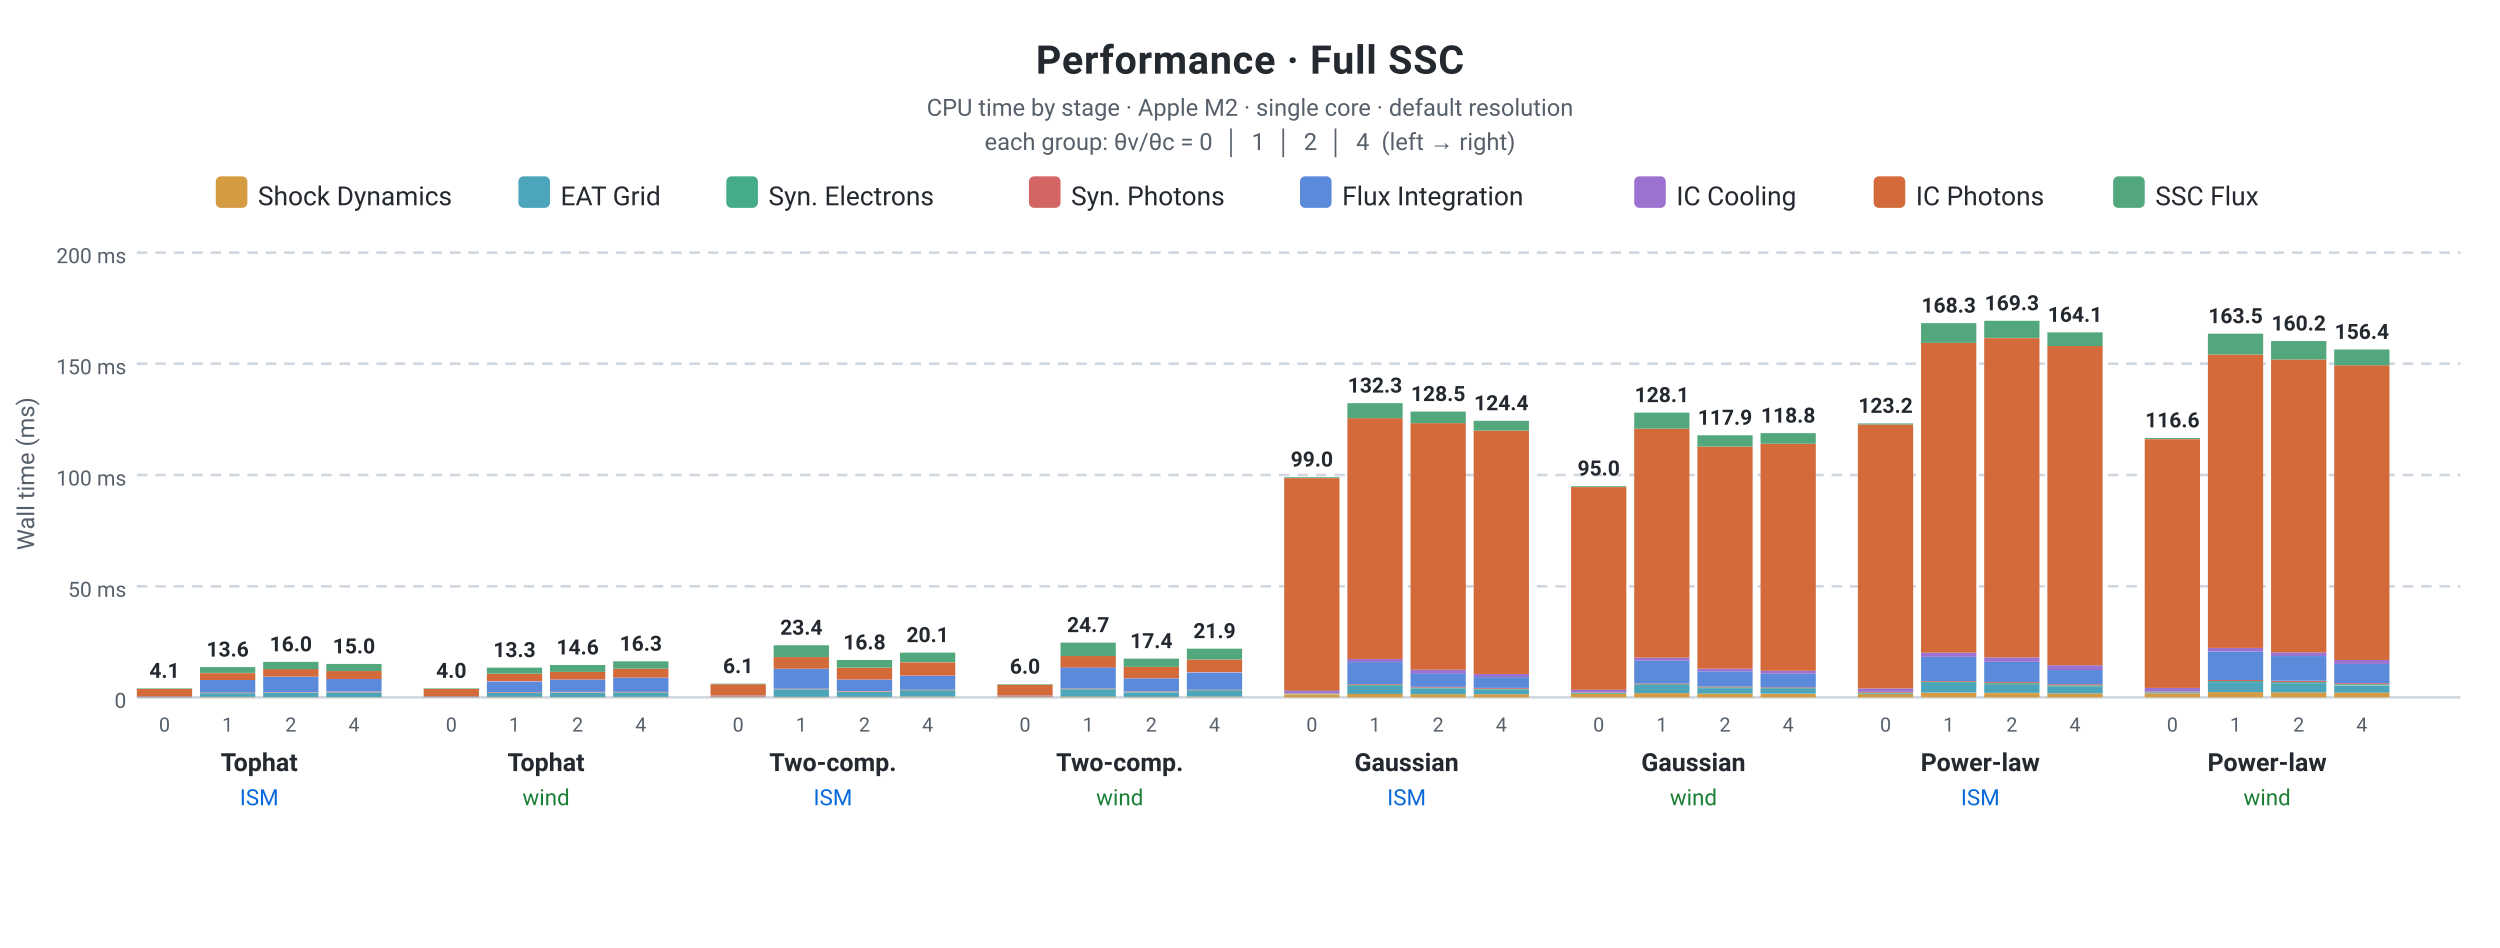
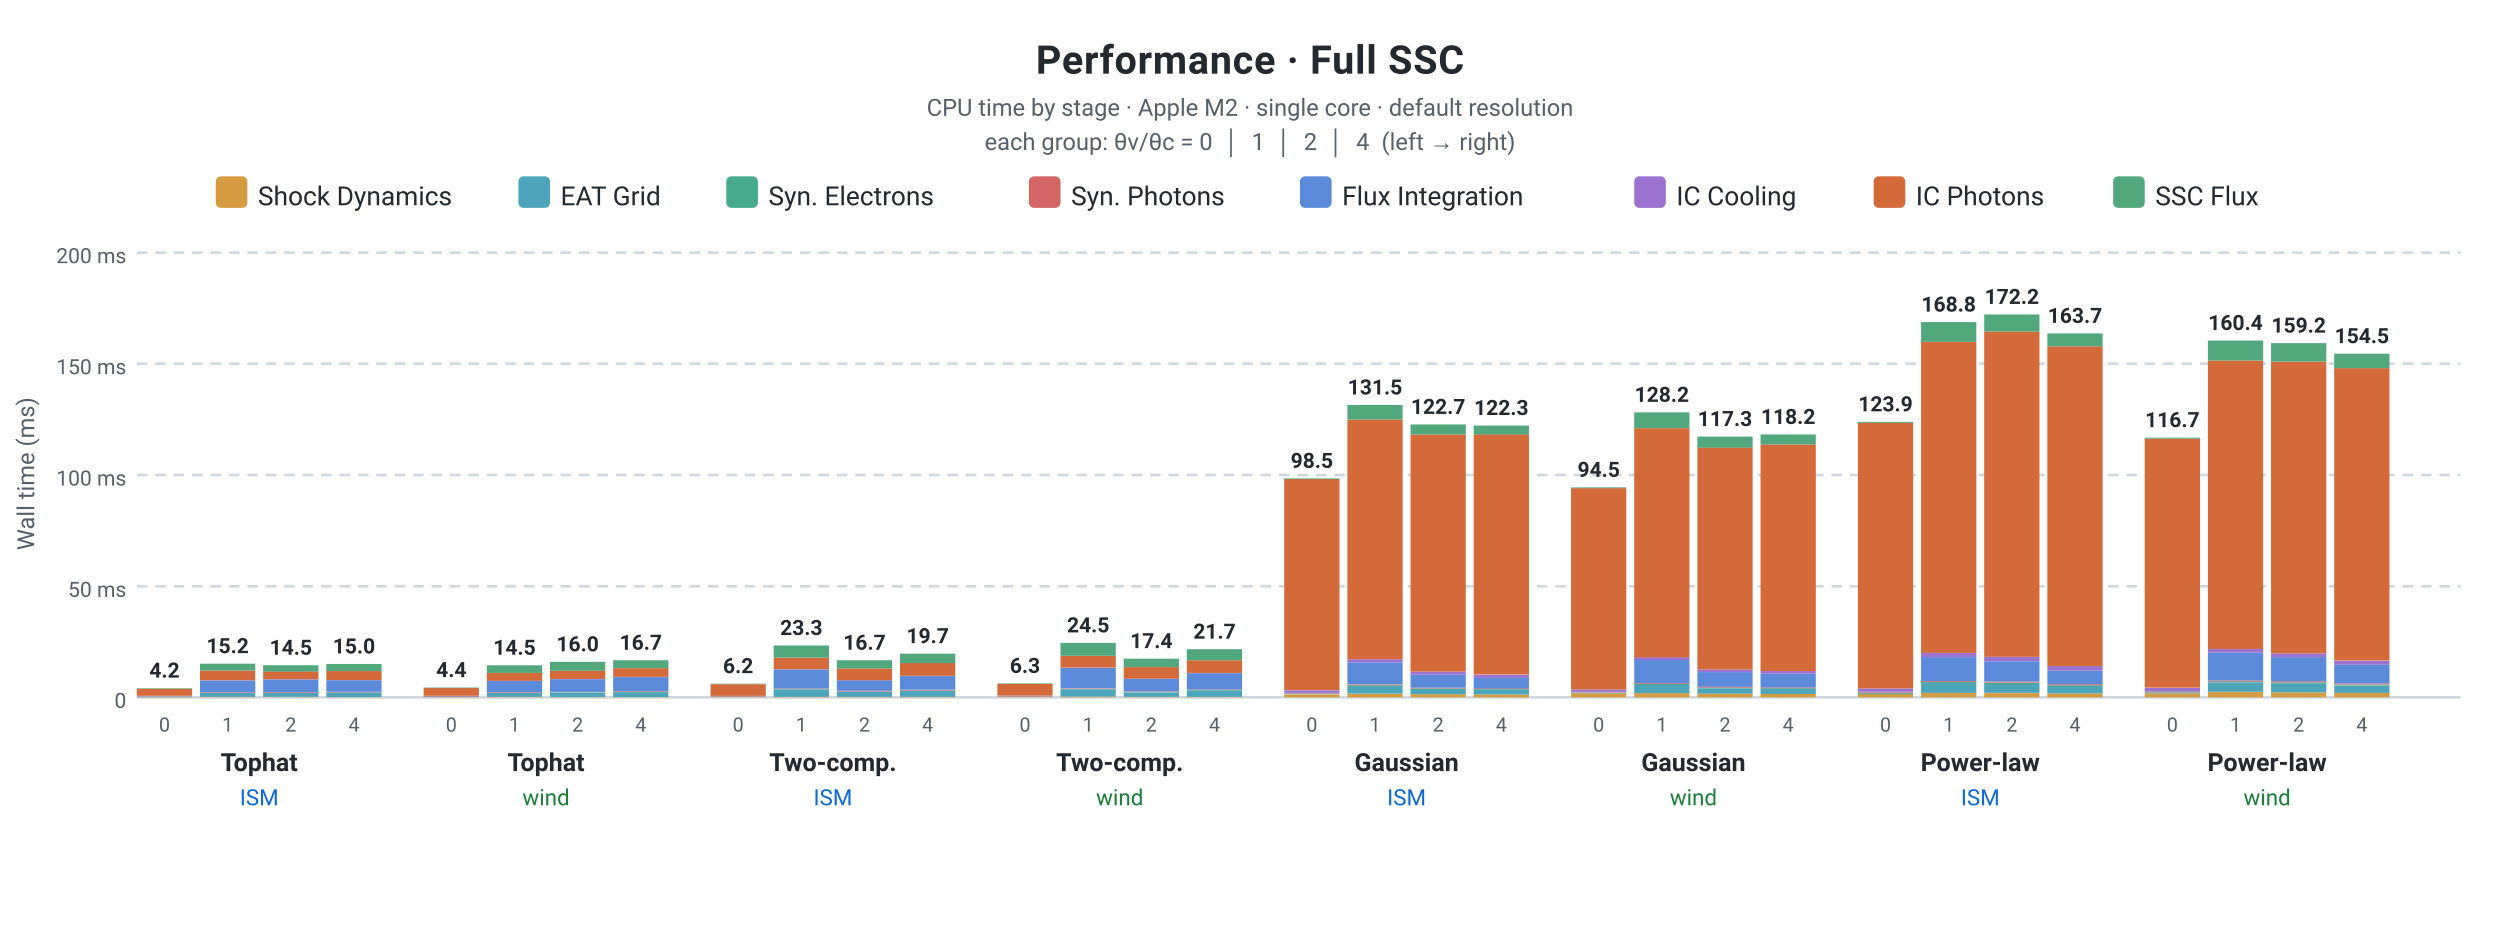
<svg xmlns="http://www.w3.org/2000/svg" viewBox="0 0 950 360" font-family="-apple-system, 'Segoe UI', Roboto, 'Helvetica Neue', Arial, sans-serif">
  <style>
    .cp { fill: #24292F; }
    .cs { fill: #57606A; }
    .cb { fill: #24292F; }
    .mi { fill: #0969DA; }
    .mw { fill: #1A7F37; }
    .gl { stroke: #D0D7DE; fill: none; }
  </style>
  <rect width="950" height="360" fill="transparent" rx="12" />
  <text x="475" y="28" text-anchor="middle" font-size="15" font-weight="700" class="cp" letter-spacing="0.3">Performance · Full SSC</text>
  <text x="475" y="44" text-anchor="middle" font-size="9" class="cs">CPU time by stage · Apple M2 · single core · default resolution</text>
  <text x="475" y="57" text-anchor="middle" font-size="9" class="cs">each group: θv/θc = 0 │ 1 │ 2 │ 4 (left → right)</text>
  <rect x="82" y="67" width="12" height="12" rx="2" fill="#D49B40" />
  <text x="98" y="78" font-size="10" class="cb">Shock Dynamics</text>
  <rect x="197" y="67" width="12" height="12" rx="2" fill="#4DA5BB" />
  <text x="213" y="78" font-size="10" class="cb">EAT Grid</text>
  <rect x="276" y="67" width="12" height="12" rx="2" fill="#45AB8A" />
  <text x="292" y="78" font-size="10" class="cb">Syn. Electrons</text>
  <rect x="391" y="67" width="12" height="12" rx="2" fill="#D46565" />
  <text x="407" y="78" font-size="10" class="cb">Syn. Photons</text>
  <rect x="494" y="67" width="12" height="12" rx="2" fill="#5B8ADB" />
  <text x="510" y="78" font-size="10" class="cb">Flux Integration</text>
  <rect x="621" y="67" width="12" height="12" rx="2" fill="#9B72CF" />
  <text x="637" y="78" font-size="10" class="cb">IC Cooling</text>
  <rect x="712" y="67" width="12" height="12" rx="2" fill="#D4693A" />
  <text x="728" y="78" font-size="10" class="cb">IC Photons</text>
  <rect x="803" y="67" width="12" height="12" rx="2" fill="#52A87C" />
  <text x="819" y="78" font-size="10" class="cb">SSC Flux</text>
  <line x1="52" y1="265" x2="935" y2="265" class="gl" stroke-width="1" />
  <line x1="52" y1="222.8" x2="935" y2="222.8" class="gl" stroke-width="1" stroke-dasharray="4,3" />
  <text x="48" y="226.8" text-anchor="end" font-size="8" class="cs">50 ms</text>
  <line x1="52" y1="180.5" x2="935" y2="180.5" class="gl" stroke-width="1" stroke-dasharray="4,3" />
  <text x="48" y="184.5" text-anchor="end" font-size="8" class="cs">100 ms</text>
  <line x1="52" y1="138.2" x2="935" y2="138.2" class="gl" stroke-width="1" stroke-dasharray="4,3" />
  <text x="48" y="142.2" text-anchor="end" font-size="8" class="cs">150 ms</text>
  <line x1="52" y1="96.0" x2="935" y2="96.0" class="gl" stroke-width="1" stroke-dasharray="4,3" />
  <text x="48" y="100.0" text-anchor="end" font-size="8" class="cs">200 ms</text>
  <text x="48" y="269" text-anchor="end" font-size="8" class="cs">0</text>
  <rect x="52.0" y="264.9" width="21" height="0.1" fill="#D49B40" />
  <rect x="52.0" y="264.9" width="21" height="0.0" fill="#4DA5BB" />
-   <rect x="52.0" y="264.9" width="21" height="0.1" fill="#45AB8A" />
-   <rect x="52.0" y="264.7" width="21" height="0.1" fill="#D46565" />
-   <rect x="52.0" y="264.6" width="21" height="0.1" fill="#5B8ADB" />
-   <rect x="52.0" y="264.5" width="21" height="0.1" fill="#9B72CF" />
-   <rect x="52.0" y="261.8" width="21" height="2.8" fill="#D4693A" />
-   <rect x="52.0" y="261.6" width="21" height="0.2" fill="#52A87C" />
-   <text x="62.5" y="257.6" text-anchor="middle" font-size="8" font-weight="600" class="cb">4.1</text>
+   <rect x="52.0" y="264.8" width="21" height="0.1" fill="#45AB8A" />
+   <rect x="52.0" y="264.6" width="21" height="0.1" fill="#D46565" />
+   <rect x="52.0" y="264.5" width="21" height="0.1" fill="#5B8ADB" />
+   <rect x="52.0" y="264.4" width="21" height="0.1" fill="#9B72CF" />
+   <rect x="52.0" y="261.7" width="21" height="2.7" fill="#D4693A" />
+   <rect x="52.0" y="261.5" width="21" height="0.2" fill="#52A87C" />
+   <text x="62.5" y="257.5" text-anchor="middle" font-size="8" font-weight="600" class="cb">4.2</text>
  <rect x="76.0" y="264.8" width="21" height="0.2" fill="#D49B40" />
-   <rect x="76.0" y="263.4" width="21" height="1.4" fill="#4DA5BB" />
+   <rect x="76.0" y="263.3" width="21" height="1.5" fill="#4DA5BB" />
  <rect x="76.0" y="263.2" width="21" height="0.1" fill="#45AB8A" />
-   <rect x="76.0" y="263.1" width="21" height="0.2" fill="#D46565" />
-   <rect x="76.0" y="258.4" width="21" height="4.7" fill="#5B8ADB" />
-   <rect x="76.0" y="258.3" width="21" height="0.1" fill="#9B72CF" />
-   <rect x="76.0" y="255.8" width="21" height="2.6" fill="#D4693A" />
-   <rect x="76.0" y="253.5" width="21" height="2.2" fill="#52A87C" />
-   <text x="86.5" y="249.5" text-anchor="middle" font-size="8" font-weight="600" class="cb">13.6</text>
+   <rect x="76.0" y="263.0" width="21" height="0.2" fill="#D46565" />
+   <rect x="76.0" y="258.6" width="21" height="4.4" fill="#5B8ADB" />
+   <rect x="76.0" y="258.5" width="21" height="0.1" fill="#9B72CF" />
+   <rect x="76.0" y="254.8" width="21" height="3.7" fill="#D4693A" />
+   <rect x="76.0" y="252.2" width="21" height="2.6" fill="#52A87C" />
+   <text x="86.5" y="248.2" text-anchor="middle" font-size="8" font-weight="600" class="cb">15.2</text>
  <rect x="100.0" y="264.9" width="21" height="0.1" fill="#D49B40" />
-   <rect x="100.0" y="263.3" width="21" height="1.6" fill="#4DA5BB" />
-   <rect x="100.0" y="263.1" width="21" height="0.1" fill="#45AB8A" />
-   <rect x="100.0" y="262.9" width="21" height="0.2" fill="#D46565" />
-   <rect x="100.0" y="257.2" width="21" height="5.8" fill="#5B8ADB" />
-   <rect x="100.0" y="257.1" width="21" height="0.1" fill="#9B72CF" />
-   <rect x="100.0" y="254.2" width="21" height="2.9" fill="#D4693A" />
-   <rect x="100.0" y="251.5" width="21" height="2.8" fill="#52A87C" />
-   <text x="110.5" y="247.5" text-anchor="middle" font-size="8" font-weight="600" class="cb">16.0</text>
+   <rect x="100.0" y="263.3" width="21" height="1.5" fill="#4DA5BB" />
+   <rect x="100.0" y="263.2" width="21" height="0.1" fill="#45AB8A" />
+   <rect x="100.0" y="262.9" width="21" height="0.3" fill="#D46565" />
+   <rect x="100.0" y="258.2" width="21" height="4.8" fill="#5B8ADB" />
+   <rect x="100.0" y="258.1" width="21" height="0.1" fill="#9B72CF" />
+   <rect x="100.0" y="255.1" width="21" height="3.0" fill="#D4693A" />
+   <rect x="100.0" y="252.8" width="21" height="2.4" fill="#52A87C" />
+   <text x="110.5" y="248.8" text-anchor="middle" font-size="8" font-weight="600" class="cb">14.5</text>
  <rect x="124.0" y="264.9" width="21" height="0.1" fill="#D49B40" />
  <rect x="124.0" y="263.2" width="21" height="1.7" fill="#4DA5BB" />
-   <rect x="124.0" y="263.0" width="21" height="0.1" fill="#45AB8A" />
+   <rect x="124.0" y="263.1" width="21" height="0.1" fill="#45AB8A" />
  <rect x="124.0" y="262.9" width="21" height="0.2" fill="#D46565" />
-   <rect x="124.0" y="258.0" width="21" height="4.8" fill="#5B8ADB" />
-   <rect x="124.0" y="258.0" width="21" height="0.1" fill="#9B72CF" />
-   <rect x="124.0" y="255.0" width="21" height="3.0" fill="#D4693A" />
+   <rect x="124.0" y="258.5" width="21" height="4.4" fill="#5B8ADB" />
+   <rect x="124.0" y="258.4" width="21" height="0.1" fill="#9B72CF" />
+   <rect x="124.0" y="255.0" width="21" height="3.4" fill="#D4693A" />
  <rect x="124.0" y="252.3" width="21" height="2.7" fill="#52A87C" />
  <text x="134.5" y="248.3" text-anchor="middle" font-size="8" font-weight="600" class="cb">15.0</text>
  <rect x="161.0" y="264.9" width="21" height="0.1" fill="#D49B40" />
  <rect x="161.0" y="264.9" width="21" height="0.0" fill="#4DA5BB" />
  <rect x="161.0" y="264.8" width="21" height="0.1" fill="#45AB8A" />
  <rect x="161.0" y="264.6" width="21" height="0.2" fill="#D46565" />
  <rect x="161.0" y="264.5" width="21" height="0.1" fill="#5B8ADB" />
-   <rect x="161.0" y="264.4" width="21" height="0.1" fill="#9B72CF" />
-   <rect x="161.0" y="261.8" width="21" height="2.7" fill="#D4693A" />
-   <rect x="161.0" y="261.6" width="21" height="0.2" fill="#52A87C" />
-   <text x="171.5" y="257.6" text-anchor="middle" font-size="8" font-weight="600" class="cb">4.0</text>
+   <rect x="161.0" y="264.5" width="21" height="0.1" fill="#9B72CF" />
+   <rect x="161.0" y="261.4" width="21" height="3.0" fill="#D4693A" />
+   <rect x="161.0" y="261.3" width="21" height="0.2" fill="#52A87C" />
+   <text x="171.5" y="257.3" text-anchor="middle" font-size="8" font-weight="600" class="cb">4.4</text>
  <rect x="185.0" y="264.8" width="21" height="0.2" fill="#D49B40" />
  <rect x="185.0" y="263.3" width="21" height="1.5" fill="#4DA5BB" />
  <rect x="185.0" y="263.2" width="21" height="0.1" fill="#45AB8A" />
  <rect x="185.0" y="263.0" width="21" height="0.2" fill="#D46565" />
-   <rect x="185.0" y="259.0" width="21" height="4.0" fill="#5B8ADB" />
-   <rect x="185.0" y="258.9" width="21" height="0.1" fill="#9B72CF" />
-   <rect x="185.0" y="256.0" width="21" height="2.8" fill="#D4693A" />
-   <rect x="185.0" y="253.7" width="21" height="2.3" fill="#52A87C" />
-   <text x="195.5" y="249.7" text-anchor="middle" font-size="8" font-weight="600" class="cb">13.3</text>
+   <rect x="185.0" y="258.7" width="21" height="4.3" fill="#5B8ADB" />
+   <rect x="185.0" y="258.7" width="21" height="0.1" fill="#9B72CF" />
+   <rect x="185.0" y="255.7" width="21" height="3.0" fill="#D4693A" />
+   <rect x="185.0" y="252.8" width="21" height="2.9" fill="#52A87C" />
+   <text x="195.5" y="248.8" text-anchor="middle" font-size="8" font-weight="600" class="cb">14.5</text>
  <rect x="209.0" y="264.9" width="21" height="0.1" fill="#D49B40" />
-   <rect x="209.0" y="263.3" width="21" height="1.6" fill="#4DA5BB" />
+   <rect x="209.0" y="263.2" width="21" height="1.7" fill="#4DA5BB" />
  <rect x="209.0" y="263.1" width="21" height="0.1" fill="#45AB8A" />
-   <rect x="209.0" y="262.9" width="21" height="0.2" fill="#D46565" />
-   <rect x="209.0" y="258.3" width="21" height="4.6" fill="#5B8ADB" />
-   <rect x="209.0" y="258.2" width="21" height="0.1" fill="#9B72CF" />
-   <rect x="209.0" y="255.3" width="21" height="2.9" fill="#D4693A" />
-   <rect x="209.0" y="252.7" width="21" height="2.6" fill="#52A87C" />
-   <text x="219.5" y="248.7" text-anchor="middle" font-size="8" font-weight="600" class="cb">14.6</text>
+   <rect x="209.0" y="262.8" width="21" height="0.2" fill="#D46565" />
+   <rect x="209.0" y="258.1" width="21" height="4.8" fill="#5B8ADB" />
+   <rect x="209.0" y="258.0" width="21" height="0.1" fill="#9B72CF" />
+   <rect x="209.0" y="254.9" width="21" height="3.1" fill="#D4693A" />
+   <rect x="209.0" y="251.5" width="21" height="3.4" fill="#52A87C" />
+   <text x="219.5" y="247.5" text-anchor="middle" font-size="8" font-weight="600" class="cb">16.0</text>
  <rect x="233.0" y="264.9" width="21" height="0.1" fill="#D49B40" />
-   <rect x="233.0" y="263.2" width="21" height="1.6" fill="#4DA5BB" />
-   <rect x="233.0" y="263.1" width="21" height="0.1" fill="#45AB8A" />
-   <rect x="233.0" y="262.9" width="21" height="0.2" fill="#D46565" />
-   <rect x="233.0" y="257.6" width="21" height="5.3" fill="#5B8ADB" />
-   <rect x="233.0" y="257.5" width="21" height="0.1" fill="#9B72CF" />
-   <rect x="233.0" y="254.1" width="21" height="3.4" fill="#D4693A" />
-   <rect x="233.0" y="251.3" width="21" height="2.8" fill="#52A87C" />
-   <text x="243.5" y="247.3" text-anchor="middle" font-size="8" font-weight="600" class="cb">16.3</text>
+   <rect x="233.0" y="263.0" width="21" height="1.9" fill="#4DA5BB" />
+   <rect x="233.0" y="262.8" width="21" height="0.2" fill="#45AB8A" />
+   <rect x="233.0" y="262.6" width="21" height="0.2" fill="#D46565" />
+   <rect x="233.0" y="257.3" width="21" height="5.3" fill="#5B8ADB" />
+   <rect x="233.0" y="257.2" width="21" height="0.1" fill="#9B72CF" />
+   <rect x="233.0" y="253.9" width="21" height="3.3" fill="#D4693A" />
+   <rect x="233.0" y="250.9" width="21" height="3.0" fill="#52A87C" />
+   <text x="243.5" y="246.9" text-anchor="middle" font-size="8" font-weight="600" class="cb">16.7</text>
  <rect x="270.0" y="264.9" width="21" height="0.1" fill="#D49B40" />
  <rect x="270.0" y="264.8" width="21" height="0.0" fill="#4DA5BB" />
  <rect x="270.0" y="264.7" width="21" height="0.1" fill="#45AB8A" />
  <rect x="270.0" y="264.5" width="21" height="0.2" fill="#D46565" />
  <rect x="270.0" y="264.4" width="21" height="0.1" fill="#5B8ADB" />
  <rect x="270.0" y="264.3" width="21" height="0.1" fill="#9B72CF" />
-   <rect x="270.0" y="260.0" width="21" height="4.3" fill="#D4693A" />
+   <rect x="270.0" y="260.0" width="21" height="4.4" fill="#D4693A" />
  <rect x="270.0" y="259.8" width="21" height="0.2" fill="#52A87C" />
-   <text x="280.5" y="255.8" text-anchor="middle" font-size="8" font-weight="600" class="cb">6.1</text>
+   <text x="280.5" y="255.8" text-anchor="middle" font-size="8" font-weight="600" class="cb">6.2</text>
  <rect x="294.0" y="264.8" width="21" height="0.2" fill="#D49B40" />
-   <rect x="294.0" y="262.1" width="21" height="2.7" fill="#4DA5BB" />
-   <rect x="294.0" y="261.9" width="21" height="0.2" fill="#45AB8A" />
-   <rect x="294.0" y="261.7" width="21" height="0.2" fill="#D46565" />
-   <rect x="294.0" y="254.2" width="21" height="7.5" fill="#5B8ADB" />
-   <rect x="294.0" y="254.1" width="21" height="0.1" fill="#9B72CF" />
-   <rect x="294.0" y="249.7" width="21" height="4.4" fill="#D4693A" />
-   <rect x="294.0" y="245.2" width="21" height="4.5" fill="#52A87C" />
-   <text x="304.5" y="241.2" text-anchor="middle" font-size="8" font-weight="600" class="cb">23.4</text>
+   <rect x="294.0" y="262.0" width="21" height="2.8" fill="#4DA5BB" />
+   <rect x="294.0" y="261.8" width="21" height="0.2" fill="#45AB8A" />
+   <rect x="294.0" y="261.6" width="21" height="0.2" fill="#D46565" />
+   <rect x="294.0" y="254.4" width="21" height="7.2" fill="#5B8ADB" />
+   <rect x="294.0" y="254.3" width="21" height="0.1" fill="#9B72CF" />
+   <rect x="294.0" y="249.9" width="21" height="4.4" fill="#D4693A" />
+   <rect x="294.0" y="245.3" width="21" height="4.6" fill="#52A87C" />
+   <text x="304.5" y="241.3" text-anchor="middle" font-size="8" font-weight="600" class="cb">23.3</text>
  <rect x="318.0" y="264.8" width="21" height="0.2" fill="#D49B40" />
-   <rect x="318.0" y="263.0" width="21" height="1.8" fill="#4DA5BB" />
-   <rect x="318.0" y="262.9" width="21" height="0.2" fill="#45AB8A" />
+   <rect x="318.0" y="262.9" width="21" height="1.9" fill="#4DA5BB" />
+   <rect x="318.0" y="262.8" width="21" height="0.1" fill="#45AB8A" />
  <rect x="318.0" y="262.6" width="21" height="0.2" fill="#D46565" />
-   <rect x="318.0" y="258.3" width="21" height="4.3" fill="#5B8ADB" />
-   <rect x="318.0" y="258.2" width="21" height="0.1" fill="#9B72CF" />
-   <rect x="318.0" y="253.7" width="21" height="4.5" fill="#D4693A" />
-   <rect x="318.0" y="250.8" width="21" height="2.9" fill="#52A87C" />
-   <text x="328.5" y="246.8" text-anchor="middle" font-size="8" font-weight="600" class="cb">16.8</text>
+   <rect x="318.0" y="258.5" width="21" height="4.0" fill="#5B8ADB" />
+   <rect x="318.0" y="258.4" width="21" height="0.1" fill="#9B72CF" />
+   <rect x="318.0" y="254.0" width="21" height="4.5" fill="#D4693A" />
+   <rect x="318.0" y="250.9" width="21" height="3.1" fill="#52A87C" />
+   <text x="328.5" y="246.9" text-anchor="middle" font-size="8" font-weight="600" class="cb">16.7</text>
  <rect x="342.0" y="264.8" width="21" height="0.2" fill="#D49B40" />
-   <rect x="342.0" y="262.4" width="21" height="2.3" fill="#4DA5BB" />
-   <rect x="342.0" y="262.3" width="21" height="0.2" fill="#45AB8A" />
-   <rect x="342.0" y="262.1" width="21" height="0.2" fill="#D46565" />
-   <rect x="342.0" y="256.8" width="21" height="5.3" fill="#5B8ADB" />
-   <rect x="342.0" y="256.7" width="21" height="0.1" fill="#9B72CF" />
-   <rect x="342.0" y="251.7" width="21" height="5.0" fill="#D4693A" />
-   <rect x="342.0" y="248.0" width="21" height="3.6" fill="#52A87C" />
-   <text x="352.5" y="244.0" text-anchor="middle" font-size="8" font-weight="600" class="cb">20.1</text>
+   <rect x="342.0" y="262.5" width="21" height="2.3" fill="#4DA5BB" />
+   <rect x="342.0" y="262.4" width="21" height="0.1" fill="#45AB8A" />
+   <rect x="342.0" y="262.2" width="21" height="0.2" fill="#D46565" />
+   <rect x="342.0" y="256.9" width="21" height="5.2" fill="#5B8ADB" />
+   <rect x="342.0" y="256.8" width="21" height="0.1" fill="#9B72CF" />
+   <rect x="342.0" y="251.9" width="21" height="4.9" fill="#D4693A" />
+   <rect x="342.0" y="248.4" width="21" height="3.6" fill="#52A87C" />
+   <text x="352.5" y="244.4" text-anchor="middle" font-size="8" font-weight="600" class="cb">19.7</text>
  <rect x="379.0" y="264.9" width="21" height="0.1" fill="#D49B40" />
  <rect x="379.0" y="264.8" width="21" height="0.0" fill="#4DA5BB" />
  <rect x="379.0" y="264.7" width="21" height="0.1" fill="#45AB8A" />
  <rect x="379.0" y="264.5" width="21" height="0.2" fill="#D46565" />
  <rect x="379.0" y="264.4" width="21" height="0.1" fill="#5B8ADB" />
  <rect x="379.0" y="264.3" width="21" height="0.1" fill="#9B72CF" />
-   <rect x="379.0" y="260.2" width="21" height="4.1" fill="#D4693A" />
-   <rect x="379.0" y="260.0" width="21" height="0.2" fill="#52A87C" />
-   <text x="389.5" y="256.0" text-anchor="middle" font-size="8" font-weight="600" class="cb">6.0</text>
+   <rect x="379.0" y="259.9" width="21" height="4.4" fill="#D4693A" />
+   <rect x="379.0" y="259.7" width="21" height="0.2" fill="#52A87C" />
+   <text x="389.5" y="255.7" text-anchor="middle" font-size="8" font-weight="600" class="cb">6.3</text>
  <rect x="403.0" y="264.7" width="21" height="0.3" fill="#D49B40" />
-   <rect x="403.0" y="262.0" width="21" height="2.7" fill="#4DA5BB" />
-   <rect x="403.0" y="261.9" width="21" height="0.2" fill="#45AB8A" />
+   <rect x="403.0" y="261.9" width="21" height="2.8" fill="#4DA5BB" />
+   <rect x="403.0" y="261.8" width="21" height="0.1" fill="#45AB8A" />
  <rect x="403.0" y="261.6" width="21" height="0.2" fill="#D46565" />
-   <rect x="403.0" y="253.6" width="21" height="8.0" fill="#5B8ADB" />
-   <rect x="403.0" y="253.5" width="21" height="0.1" fill="#9B72CF" />
-   <rect x="403.0" y="249.3" width="21" height="4.3" fill="#D4693A" />
-   <rect x="403.0" y="244.2" width="21" height="5.1" fill="#52A87C" />
-   <text x="413.5" y="240.2" text-anchor="middle" font-size="8" font-weight="600" class="cb">24.7</text>
+   <rect x="403.0" y="253.8" width="21" height="7.7" fill="#5B8ADB" />
+   <rect x="403.0" y="253.8" width="21" height="0.1" fill="#9B72CF" />
+   <rect x="403.0" y="249.2" width="21" height="4.5" fill="#D4693A" />
+   <rect x="403.0" y="244.3" width="21" height="4.9" fill="#52A87C" />
+   <text x="413.5" y="240.3" text-anchor="middle" font-size="8" font-weight="600" class="cb">24.5</text>
  <rect x="427.0" y="264.8" width="21" height="0.2" fill="#D49B40" />
  <rect x="427.0" y="263.1" width="21" height="1.7" fill="#4DA5BB" />
  <rect x="427.0" y="262.9" width="21" height="0.1" fill="#45AB8A" />
  <rect x="427.0" y="262.7" width="21" height="0.2" fill="#D46565" />
-   <rect x="427.0" y="257.8" width="21" height="4.9" fill="#5B8ADB" />
-   <rect x="427.0" y="257.7" width="21" height="0.1" fill="#9B72CF" />
-   <rect x="427.0" y="253.4" width="21" height="4.3" fill="#D4693A" />
-   <rect x="427.0" y="250.3" width="21" height="3.1" fill="#52A87C" />
+   <rect x="427.0" y="258.0" width="21" height="4.7" fill="#5B8ADB" />
+   <rect x="427.0" y="257.9" width="21" height="0.1" fill="#9B72CF" />
+   <rect x="427.0" y="253.5" width="21" height="4.4" fill="#D4693A" />
+   <rect x="427.0" y="250.3" width="21" height="3.2" fill="#52A87C" />
  <text x="437.5" y="246.3" text-anchor="middle" font-size="8" font-weight="600" class="cb">17.4</text>
  <rect x="451.0" y="264.8" width="21" height="0.2" fill="#D49B40" />
-   <rect x="451.0" y="262.4" width="21" height="2.3" fill="#4DA5BB" />
-   <rect x="451.0" y="262.3" width="21" height="0.2" fill="#45AB8A" />
-   <rect x="451.0" y="262.1" width="21" height="0.2" fill="#D46565" />
-   <rect x="451.0" y="255.6" width="21" height="6.5" fill="#5B8ADB" />
-   <rect x="451.0" y="255.5" width="21" height="0.1" fill="#9B72CF" />
-   <rect x="451.0" y="250.6" width="21" height="4.8" fill="#D4693A" />
-   <rect x="451.0" y="246.5" width="21" height="4.1" fill="#52A87C" />
-   <text x="461.5" y="242.5" text-anchor="middle" font-size="8" font-weight="600" class="cb">21.9</text>
+   <rect x="451.0" y="262.4" width="21" height="2.4" fill="#4DA5BB" />
+   <rect x="451.0" y="262.2" width="21" height="0.2" fill="#45AB8A" />
+   <rect x="451.0" y="262.0" width="21" height="0.2" fill="#D46565" />
+   <rect x="451.0" y="255.8" width="21" height="6.2" fill="#5B8ADB" />
+   <rect x="451.0" y="255.7" width="21" height="0.1" fill="#9B72CF" />
+   <rect x="451.0" y="250.9" width="21" height="4.8" fill="#D4693A" />
+   <rect x="451.0" y="246.7" width="21" height="4.2" fill="#52A87C" />
+   <text x="461.5" y="242.7" text-anchor="middle" font-size="8" font-weight="600" class="cb">21.7</text>
  <rect x="488.0" y="263.9" width="21" height="1.1" fill="#D49B40" />
  <rect x="488.0" y="263.9" width="21" height="0.0" fill="#4DA5BB" />
  <rect x="488.0" y="263.6" width="21" height="0.2" fill="#45AB8A" />
  <rect x="488.0" y="263.4" width="21" height="0.2" fill="#D46565" />
  <rect x="488.0" y="263.3" width="21" height="0.1" fill="#5B8ADB" />
  <rect x="488.0" y="262.3" width="21" height="1.0" fill="#9B72CF" />
-   <rect x="488.0" y="181.7" width="21" height="80.7" fill="#D4693A" />
-   <rect x="488.0" y="181.3" width="21" height="0.3" fill="#52A87C" />
-   <text x="498.5" y="177.3" text-anchor="middle" font-size="8" font-weight="600" class="cb">99.0</text>
-   <rect x="512.0" y="263.6" width="21" height="1.4" fill="#D49B40" />
-   <rect x="512.0" y="260.6" width="21" height="3.1" fill="#4DA5BB" />
-   <rect x="512.0" y="260.3" width="21" height="0.3" fill="#45AB8A" />
-   <rect x="512.0" y="260.0" width="21" height="0.3" fill="#D46565" />
-   <rect x="512.0" y="251.6" width="21" height="8.4" fill="#5B8ADB" />
-   <rect x="512.0" y="250.4" width="21" height="1.2" fill="#9B72CF" />
-   <rect x="512.0" y="158.9" width="21" height="91.5" fill="#D4693A" />
-   <rect x="512.0" y="153.2" width="21" height="5.7" fill="#52A87C" />
-   <text x="522.5" y="149.2" text-anchor="middle" font-size="8" font-weight="600" class="cb">132.3</text>
+   <rect x="488.0" y="182.0" width="21" height="80.2" fill="#D4693A" />
+   <rect x="488.0" y="181.8" width="21" height="0.3" fill="#52A87C" />
+   <text x="498.5" y="177.8" text-anchor="middle" font-size="8" font-weight="600" class="cb">98.5</text>
+   <rect x="512.0" y="263.7" width="21" height="1.3" fill="#D49B40" />
+   <rect x="512.0" y="260.6" width="21" height="3.0" fill="#4DA5BB" />
+   <rect x="512.0" y="260.4" width="21" height="0.3" fill="#45AB8A" />
+   <rect x="512.0" y="260.1" width="21" height="0.3" fill="#D46565" />
+   <rect x="512.0" y="251.7" width="21" height="8.3" fill="#5B8ADB" />
+   <rect x="512.0" y="250.5" width="21" height="1.2" fill="#9B72CF" />
+   <rect x="512.0" y="159.4" width="21" height="91.1" fill="#D4693A" />
+   <rect x="512.0" y="153.9" width="21" height="5.5" fill="#52A87C" />
+   <text x="522.5" y="149.9" text-anchor="middle" font-size="8" font-weight="600" class="cb">131.5</text>
  <rect x="536.0" y="263.8" width="21" height="1.2" fill="#D49B40" />
-   <rect x="536.0" y="261.6" width="21" height="2.2" fill="#4DA5BB" />
-   <rect x="536.0" y="261.3" width="21" height="0.3" fill="#45AB8A" />
-   <rect x="536.0" y="261.0" width="21" height="0.3" fill="#D46565" />
-   <rect x="536.0" y="255.8" width="21" height="5.2" fill="#5B8ADB" />
-   <rect x="536.0" y="254.5" width="21" height="1.4" fill="#9B72CF" />
-   <rect x="536.0" y="160.8" width="21" height="93.7" fill="#D4693A" />
-   <rect x="536.0" y="156.4" width="21" height="4.4" fill="#52A87C" />
-   <text x="546.5" y="152.4" text-anchor="middle" font-size="8" font-weight="600" class="cb">128.5</text>
-   <rect x="560.0" y="263.8" width="21" height="1.2" fill="#D49B40" />
-   <rect x="560.0" y="262.0" width="21" height="1.8" fill="#4DA5BB" />
-   <rect x="560.0" y="261.7" width="21" height="0.3" fill="#45AB8A" />
+   <rect x="536.0" y="261.8" width="21" height="2.0" fill="#4DA5BB" />
+   <rect x="536.0" y="261.6" width="21" height="0.3" fill="#45AB8A" />
+   <rect x="536.0" y="261.3" width="21" height="0.3" fill="#D46565" />
+   <rect x="536.0" y="256.4" width="21" height="4.9" fill="#5B8ADB" />
+   <rect x="536.0" y="255.2" width="21" height="1.2" fill="#9B72CF" />
+   <rect x="536.0" y="165.1" width="21" height="90.1" fill="#D4693A" />
+   <rect x="536.0" y="161.3" width="21" height="3.8" fill="#52A87C" />
+   <text x="546.5" y="157.3" text-anchor="middle" font-size="8" font-weight="600" class="cb">122.7</text>
+   <rect x="560.0" y="263.9" width="21" height="1.1" fill="#D49B40" />
+   <rect x="560.0" y="262.1" width="21" height="1.8" fill="#4DA5BB" />
+   <rect x="560.0" y="261.8" width="21" height="0.3" fill="#45AB8A" />
  <rect x="560.0" y="261.5" width="21" height="0.3" fill="#D46565" />
-   <rect x="560.0" y="257.3" width="21" height="4.1" fill="#5B8ADB" />
-   <rect x="560.0" y="256.1" width="21" height="1.2" fill="#9B72CF" />
-   <rect x="560.0" y="163.6" width="21" height="92.5" fill="#D4693A" />
-   <rect x="560.0" y="159.9" width="21" height="3.7" fill="#52A87C" />
-   <text x="570.5" y="155.9" text-anchor="middle" font-size="8" font-weight="600" class="cb">124.4</text>
-   <rect x="597.0" y="263.7" width="21" height="1.3" fill="#D49B40" />
-   <rect x="597.0" y="263.7" width="21" height="0.0" fill="#4DA5BB" />
-   <rect x="597.0" y="263.4" width="21" height="0.3" fill="#45AB8A" />
+   <rect x="560.0" y="257.6" width="21" height="4.0" fill="#5B8ADB" />
+   <rect x="560.0" y="256.4" width="21" height="1.2" fill="#9B72CF" />
+   <rect x="560.0" y="165.0" width="21" height="91.3" fill="#D4693A" />
+   <rect x="560.0" y="161.7" width="21" height="3.4" fill="#52A87C" />
+   <text x="570.5" y="157.7" text-anchor="middle" font-size="8" font-weight="600" class="cb">122.3</text>
+   <rect x="597.0" y="263.5" width="21" height="1.5" fill="#D49B40" />
+   <rect x="597.0" y="263.5" width="21" height="0.0" fill="#4DA5BB" />
+   <rect x="597.0" y="263.3" width="21" height="0.2" fill="#45AB8A" />
  <rect x="597.0" y="263.1" width="21" height="0.2" fill="#D46565" />
-   <rect x="597.0" y="263.0" width="21" height="0.1" fill="#5B8ADB" />
-   <rect x="597.0" y="262.0" width="21" height="1.0" fill="#9B72CF" />
-   <rect x="597.0" y="185.1" width="21" height="77.0" fill="#D4693A" />
-   <rect x="597.0" y="184.7" width="21" height="0.3" fill="#52A87C" />
-   <text x="607.5" y="180.7" text-anchor="middle" font-size="8" font-weight="600" class="cb">95.0</text>
+   <rect x="597.0" y="262.9" width="21" height="0.1" fill="#5B8ADB" />
+   <rect x="597.0" y="262.0" width="21" height="0.9" fill="#9B72CF" />
+   <rect x="597.0" y="185.5" width="21" height="76.5" fill="#D4693A" />
+   <rect x="597.0" y="185.2" width="21" height="0.3" fill="#52A87C" />
+   <text x="607.5" y="181.2" text-anchor="middle" font-size="8" font-weight="600" class="cb">94.5</text>
  <rect x="621.0" y="263.4" width="21" height="1.6" fill="#D49B40" />
  <rect x="621.0" y="260.3" width="21" height="3.1" fill="#4DA5BB" />
-   <rect x="621.0" y="260.0" width="21" height="0.3" fill="#45AB8A" />
-   <rect x="621.0" y="259.7" width="21" height="0.3" fill="#D46565" />
-   <rect x="621.0" y="251.1" width="21" height="8.6" fill="#5B8ADB" />
-   <rect x="621.0" y="249.9" width="21" height="1.2" fill="#9B72CF" />
-   <rect x="621.0" y="162.9" width="21" height="87.0" fill="#D4693A" />
-   <rect x="621.0" y="156.8" width="21" height="6.1" fill="#52A87C" />
-   <text x="631.5" y="152.8" text-anchor="middle" font-size="8" font-weight="600" class="cb">128.1</text>
+   <rect x="621.0" y="259.9" width="21" height="0.4" fill="#45AB8A" />
+   <rect x="621.0" y="259.6" width="21" height="0.3" fill="#D46565" />
+   <rect x="621.0" y="250.8" width="21" height="8.8" fill="#5B8ADB" />
+   <rect x="621.0" y="249.7" width="21" height="1.1" fill="#9B72CF" />
+   <rect x="621.0" y="162.7" width="21" height="87.1" fill="#D4693A" />
+   <rect x="621.0" y="156.7" width="21" height="6.0" fill="#52A87C" />
+   <text x="631.5" y="152.7" text-anchor="middle" font-size="8" font-weight="600" class="cb">128.2</text>
  <rect x="645.0" y="263.6" width="21" height="1.4" fill="#D49B40" />
-   <rect x="645.0" y="261.5" width="21" height="2.1" fill="#4DA5BB" />
-   <rect x="645.0" y="261.2" width="21" height="0.3" fill="#45AB8A" />
-   <rect x="645.0" y="260.9" width="21" height="0.3" fill="#D46565" />
-   <rect x="645.0" y="255.1" width="21" height="5.8" fill="#5B8ADB" />
-   <rect x="645.0" y="254.1" width="21" height="1.0" fill="#9B72CF" />
-   <rect x="645.0" y="169.7" width="21" height="84.4" fill="#D4693A" />
-   <rect x="645.0" y="165.4" width="21" height="4.3" fill="#52A87C" />
-   <text x="655.5" y="161.4" text-anchor="middle" font-size="8" font-weight="600" class="cb">117.9</text>
+   <rect x="645.0" y="261.6" width="21" height="2.0" fill="#4DA5BB" />
+   <rect x="645.0" y="261.3" width="21" height="0.3" fill="#45AB8A" />
+   <rect x="645.0" y="261.0" width="21" height="0.3" fill="#D46565" />
+   <rect x="645.0" y="255.4" width="21" height="5.6" fill="#5B8ADB" />
+   <rect x="645.0" y="254.4" width="21" height="1.0" fill="#9B72CF" />
+   <rect x="645.0" y="170.0" width="21" height="84.4" fill="#D4693A" />
+   <rect x="645.0" y="165.9" width="21" height="4.2" fill="#52A87C" />
+   <text x="655.5" y="161.9" text-anchor="middle" font-size="8" font-weight="600" class="cb">117.3</text>
  <rect x="669.0" y="263.7" width="21" height="1.3" fill="#D49B40" />
-   <rect x="669.0" y="261.7" width="21" height="1.9" fill="#4DA5BB" />
-   <rect x="669.0" y="261.4" width="21" height="0.3" fill="#45AB8A" />
+   <rect x="669.0" y="261.8" width="21" height="1.9" fill="#4DA5BB" />
+   <rect x="669.0" y="261.5" width="21" height="0.3" fill="#45AB8A" />
  <rect x="669.0" y="261.2" width="21" height="0.3" fill="#D46565" />
  <rect x="669.0" y="256.0" width="21" height="5.2" fill="#5B8ADB" />
-   <rect x="669.0" y="254.9" width="21" height="1.1" fill="#9B72CF" />
-   <rect x="669.0" y="168.6" width="21" height="86.3" fill="#D4693A" />
-   <rect x="669.0" y="164.6" width="21" height="4.0" fill="#52A87C" />
-   <text x="679.5" y="160.6" text-anchor="middle" font-size="8" font-weight="600" class="cb">118.8</text>
+   <rect x="669.0" y="255.0" width="21" height="1.0" fill="#9B72CF" />
+   <rect x="669.0" y="168.9" width="21" height="86.1" fill="#D4693A" />
+   <rect x="669.0" y="165.1" width="21" height="3.8" fill="#52A87C" />
+   <text x="679.5" y="161.1" text-anchor="middle" font-size="8" font-weight="600" class="cb">118.2</text>
  <rect x="706.0" y="263.7" width="21" height="1.3" fill="#D49B40" />
  <rect x="706.0" y="263.7" width="21" height="0.1" fill="#4DA5BB" />
-   <rect x="706.0" y="263.3" width="21" height="0.3" fill="#45AB8A" />
-   <rect x="706.0" y="263.0" width="21" height="0.3" fill="#D46565" />
-   <rect x="706.0" y="262.9" width="21" height="0.1" fill="#5B8ADB" />
+   <rect x="706.0" y="263.4" width="21" height="0.3" fill="#45AB8A" />
+   <rect x="706.0" y="263.1" width="21" height="0.3" fill="#D46565" />
+   <rect x="706.0" y="263.0" width="21" height="0.1" fill="#5B8ADB" />
  <rect x="706.0" y="261.6" width="21" height="1.3" fill="#9B72CF" />
-   <rect x="706.0" y="161.3" width="21" height="100.3" fill="#D4693A" />
-   <rect x="706.0" y="160.9" width="21" height="0.4" fill="#52A87C" />
-   <text x="716.5" y="156.9" text-anchor="middle" font-size="8" font-weight="600" class="cb">123.2</text>
+   <rect x="706.0" y="160.7" width="21" height="100.9" fill="#D4693A" />
+   <rect x="706.0" y="160.3" width="21" height="0.4" fill="#52A87C" />
+   <text x="716.5" y="156.3" text-anchor="middle" font-size="8" font-weight="600" class="cb">123.9</text>
  <rect x="730.0" y="263.3" width="21" height="1.7" fill="#D49B40" />
-   <rect x="730.0" y="259.5" width="21" height="3.7" fill="#4DA5BB" />
+   <rect x="730.0" y="259.5" width="21" height="3.8" fill="#4DA5BB" />
  <rect x="730.0" y="259.1" width="21" height="0.4" fill="#45AB8A" />
-   <rect x="730.0" y="258.8" width="21" height="0.3" fill="#D46565" />
-   <rect x="730.0" y="249.6" width="21" height="9.2" fill="#5B8ADB" />
-   <rect x="730.0" y="248.0" width="21" height="1.6" fill="#9B72CF" />
-   <rect x="730.0" y="130.3" width="21" height="117.7" fill="#D4693A" />
-   <rect x="730.0" y="122.8" width="21" height="7.5" fill="#52A87C" />
-   <text x="740.5" y="118.8" text-anchor="middle" font-size="8" font-weight="600" class="cb">168.3</text>
+   <rect x="730.0" y="258.7" width="21" height="0.4" fill="#D46565" />
+   <rect x="730.0" y="249.7" width="21" height="9.1" fill="#5B8ADB" />
+   <rect x="730.0" y="248.1" width="21" height="1.6" fill="#9B72CF" />
+   <rect x="730.0" y="129.9" width="21" height="118.2" fill="#D4693A" />
+   <rect x="730.0" y="122.4" width="21" height="7.5" fill="#52A87C" />
+   <text x="740.5" y="118.4" text-anchor="middle" font-size="8" font-weight="600" class="cb">168.8</text>
  <rect x="754.0" y="263.4" width="21" height="1.6" fill="#D49B40" />
-   <rect x="754.0" y="260.0" width="21" height="3.3" fill="#4DA5BB" />
-   <rect x="754.0" y="259.6" width="21" height="0.5" fill="#45AB8A" />
-   <rect x="754.0" y="259.2" width="21" height="0.4" fill="#D46565" />
-   <rect x="754.0" y="251.5" width="21" height="7.7" fill="#5B8ADB" />
-   <rect x="754.0" y="249.8" width="21" height="1.7" fill="#9B72CF" />
-   <rect x="754.0" y="128.5" width="21" height="121.3" fill="#D4693A" />
-   <rect x="754.0" y="121.9" width="21" height="6.5" fill="#52A87C" />
-   <text x="764.5" y="117.9" text-anchor="middle" font-size="8" font-weight="600" class="cb">169.3</text>
+   <rect x="754.0" y="259.9" width="21" height="3.4" fill="#4DA5BB" />
+   <rect x="754.0" y="259.5" width="21" height="0.5" fill="#45AB8A" />
+   <rect x="754.0" y="259.0" width="21" height="0.4" fill="#D46565" />
+   <rect x="754.0" y="251.3" width="21" height="7.7" fill="#5B8ADB" />
+   <rect x="754.0" y="249.6" width="21" height="1.7" fill="#9B72CF" />
+   <rect x="754.0" y="126.0" width="21" height="123.6" fill="#D4693A" />
+   <rect x="754.0" y="119.5" width="21" height="6.5" fill="#52A87C" />
+   <text x="764.5" y="115.5" text-anchor="middle" font-size="8" font-weight="600" class="cb">172.2</text>
  <rect x="778.0" y="263.5" width="21" height="1.5" fill="#D49B40" />
-   <rect x="778.0" y="260.8" width="21" height="2.7" fill="#4DA5BB" />
+   <rect x="778.0" y="260.7" width="21" height="2.8" fill="#4DA5BB" />
  <rect x="778.0" y="260.4" width="21" height="0.4" fill="#45AB8A" />
  <rect x="778.0" y="260.0" width="21" height="0.4" fill="#D46565" />
-   <rect x="778.0" y="254.5" width="21" height="5.5" fill="#5B8ADB" />
-   <rect x="778.0" y="252.8" width="21" height="1.8" fill="#9B72CF" />
-   <rect x="778.0" y="131.5" width="21" height="121.3" fill="#D4693A" />
-   <rect x="778.0" y="126.3" width="21" height="5.2" fill="#52A87C" />
-   <text x="788.5" y="122.3" text-anchor="middle" font-size="8" font-weight="600" class="cb">164.1</text>
+   <rect x="778.0" y="254.8" width="21" height="5.2" fill="#5B8ADB" />
+   <rect x="778.0" y="253.1" width="21" height="1.7" fill="#9B72CF" />
+   <rect x="778.0" y="131.6" width="21" height="121.5" fill="#D4693A" />
+   <rect x="778.0" y="126.7" width="21" height="4.9" fill="#52A87C" />
+   <text x="788.5" y="122.7" text-anchor="middle" font-size="8" font-weight="600" class="cb">163.7</text>
  <rect x="815.0" y="263.5" width="21" height="1.5" fill="#D49B40" />
  <rect x="815.0" y="263.4" width="21" height="0.1" fill="#4DA5BB" />
  <rect x="815.0" y="263.1" width="21" height="0.3" fill="#45AB8A" />
  <rect x="815.0" y="262.8" width="21" height="0.3" fill="#D46565" />
  <rect x="815.0" y="262.6" width="21" height="0.2" fill="#5B8ADB" />
  <rect x="815.0" y="261.4" width="21" height="1.2" fill="#9B72CF" />
-   <rect x="815.0" y="166.9" width="21" height="94.5" fill="#D4693A" />
-   <rect x="815.0" y="166.4" width="21" height="0.4" fill="#52A87C" />
-   <text x="825.5" y="162.4" text-anchor="middle" font-size="8" font-weight="600" class="cb">116.6</text>
+   <rect x="815.0" y="166.7" width="21" height="94.6" fill="#D4693A" />
+   <rect x="815.0" y="166.3" width="21" height="0.4" fill="#52A87C" />
+   <text x="825.5" y="162.3" text-anchor="middle" font-size="8" font-weight="600" class="cb">116.7</text>
  <rect x="839.0" y="263.0" width="21" height="2.0" fill="#D49B40" />
-   <rect x="839.0" y="259.2" width="21" height="3.8" fill="#4DA5BB" />
-   <rect x="839.0" y="258.8" width="21" height="0.4" fill="#45AB8A" />
-   <rect x="839.0" y="258.4" width="21" height="0.4" fill="#D46565" />
-   <rect x="839.0" y="247.6" width="21" height="10.8" fill="#5B8ADB" />
-   <rect x="839.0" y="246.2" width="21" height="1.4" fill="#9B72CF" />
-   <rect x="839.0" y="134.7" width="21" height="111.5" fill="#D4693A" />
-   <rect x="839.0" y="126.8" width="21" height="7.9" fill="#52A87C" />
-   <text x="849.5" y="122.8" text-anchor="middle" font-size="8" font-weight="600" class="cb">163.5</text>
+   <rect x="839.0" y="259.3" width="21" height="3.6" fill="#4DA5BB" />
+   <rect x="839.0" y="258.9" width="21" height="0.4" fill="#45AB8A" />
+   <rect x="839.0" y="258.6" width="21" height="0.4" fill="#D46565" />
+   <rect x="839.0" y="248.0" width="21" height="10.6" fill="#5B8ADB" />
+   <rect x="839.0" y="246.6" width="21" height="1.4" fill="#9B72CF" />
+   <rect x="839.0" y="137.0" width="21" height="109.6" fill="#D4693A" />
+   <rect x="839.0" y="129.4" width="21" height="7.6" fill="#52A87C" />
+   <text x="849.5" y="125.4" text-anchor="middle" font-size="8" font-weight="600" class="cb">160.4</text>
  <rect x="863.0" y="263.1" width="21" height="1.9" fill="#D49B40" />
-   <rect x="863.0" y="259.6" width="21" height="3.5" fill="#4DA5BB" />
-   <rect x="863.0" y="259.1" width="21" height="0.4" fill="#45AB8A" />
-   <rect x="863.0" y="258.8" width="21" height="0.4" fill="#D46565" />
-   <rect x="863.0" y="249.3" width="21" height="9.4" fill="#5B8ADB" />
-   <rect x="863.0" y="247.9" width="21" height="1.4" fill="#9B72CF" />
-   <rect x="863.0" y="136.6" width="21" height="111.3" fill="#D4693A" />
-   <rect x="863.0" y="129.6" width="21" height="7.0" fill="#52A87C" />
-   <text x="873.5" y="125.6" text-anchor="middle" font-size="8" font-weight="600" class="cb">160.2</text>
-   <rect x="887.0" y="263.2" width="21" height="1.8" fill="#D49B40" />
-   <rect x="887.0" y="260.5" width="21" height="2.7" fill="#4DA5BB" />
-   <rect x="887.0" y="260.0" width="21" height="0.4" fill="#45AB8A" />
-   <rect x="887.0" y="259.6" width="21" height="0.4" fill="#D46565" />
-   <rect x="887.0" y="252.3" width="21" height="7.3" fill="#5B8ADB" />
-   <rect x="887.0" y="250.8" width="21" height="1.5" fill="#9B72CF" />
-   <rect x="887.0" y="138.8" width="21" height="112.0" fill="#D4693A" />
-   <rect x="887.0" y="132.8" width="21" height="6.0" fill="#52A87C" />
-   <text x="897.5" y="128.8" text-anchor="middle" font-size="8" font-weight="600" class="cb">156.4</text>
+   <rect x="863.0" y="259.8" width="21" height="3.3" fill="#4DA5BB" />
+   <rect x="863.0" y="259.3" width="21" height="0.5" fill="#45AB8A" />
+   <rect x="863.0" y="258.9" width="21" height="0.4" fill="#D46565" />
+   <rect x="863.0" y="249.7" width="21" height="9.2" fill="#5B8ADB" />
+   <rect x="863.0" y="248.3" width="21" height="1.4" fill="#9B72CF" />
+   <rect x="863.0" y="137.4" width="21" height="110.9" fill="#D4693A" />
+   <rect x="863.0" y="130.4" width="21" height="7.0" fill="#52A87C" />
+   <text x="873.5" y="126.4" text-anchor="middle" font-size="8" font-weight="600" class="cb">159.2</text>
+   <rect x="887.0" y="263.3" width="21" height="1.7" fill="#D49B40" />
+   <rect x="887.0" y="260.6" width="21" height="2.7" fill="#4DA5BB" />
+   <rect x="887.0" y="260.1" width="21" height="0.4" fill="#45AB8A" />
+   <rect x="887.0" y="259.7" width="21" height="0.4" fill="#D46565" />
+   <rect x="887.0" y="252.6" width="21" height="7.1" fill="#5B8ADB" />
+   <rect x="887.0" y="251.1" width="21" height="1.5" fill="#9B72CF" />
+   <rect x="887.0" y="139.9" width="21" height="111.1" fill="#D4693A" />
+   <rect x="887.0" y="134.4" width="21" height="5.5" fill="#52A87C" />
+   <text x="897.5" y="130.4" text-anchor="middle" font-size="8" font-weight="600" class="cb">154.5</text>
  <text x="62.5" y="278" text-anchor="middle" font-size="7.5" class="cs">0</text>
  <text x="86.5" y="278" text-anchor="middle" font-size="7.5" class="cs">1</text>
  <text x="110.5" y="278" text-anchor="middle" font-size="7.5" class="cs">2</text>
  <text x="134.5" y="278" text-anchor="middle" font-size="7.5" class="cs">4</text>
  <text x="171.5" y="278" text-anchor="middle" font-size="7.5" class="cs">0</text>
  <text x="195.5" y="278" text-anchor="middle" font-size="7.5" class="cs">1</text>
  <text x="219.5" y="278" text-anchor="middle" font-size="7.5" class="cs">2</text>
  <text x="243.5" y="278" text-anchor="middle" font-size="7.5" class="cs">4</text>
  <text x="280.5" y="278" text-anchor="middle" font-size="7.5" class="cs">0</text>
  <text x="304.5" y="278" text-anchor="middle" font-size="7.5" class="cs">1</text>
  <text x="328.5" y="278" text-anchor="middle" font-size="7.5" class="cs">2</text>
  <text x="352.5" y="278" text-anchor="middle" font-size="7.5" class="cs">4</text>
  <text x="389.5" y="278" text-anchor="middle" font-size="7.5" class="cs">0</text>
  <text x="413.5" y="278" text-anchor="middle" font-size="7.5" class="cs">1</text>
  <text x="437.5" y="278" text-anchor="middle" font-size="7.5" class="cs">2</text>
  <text x="461.5" y="278" text-anchor="middle" font-size="7.5" class="cs">4</text>
  <text x="498.5" y="278" text-anchor="middle" font-size="7.5" class="cs">0</text>
  <text x="522.5" y="278" text-anchor="middle" font-size="7.5" class="cs">1</text>
  <text x="546.5" y="278" text-anchor="middle" font-size="7.5" class="cs">2</text>
  <text x="570.5" y="278" text-anchor="middle" font-size="7.5" class="cs">4</text>
  <text x="607.5" y="278" text-anchor="middle" font-size="7.5" class="cs">0</text>
  <text x="631.5" y="278" text-anchor="middle" font-size="7.5" class="cs">1</text>
  <text x="655.5" y="278" text-anchor="middle" font-size="7.5" class="cs">2</text>
  <text x="679.5" y="278" text-anchor="middle" font-size="7.5" class="cs">4</text>
  <text x="716.5" y="278" text-anchor="middle" font-size="7.5" class="cs">0</text>
  <text x="740.5" y="278" text-anchor="middle" font-size="7.5" class="cs">1</text>
  <text x="764.5" y="278" text-anchor="middle" font-size="7.5" class="cs">2</text>
  <text x="788.5" y="278" text-anchor="middle" font-size="7.5" class="cs">4</text>
  <text x="825.5" y="278" text-anchor="middle" font-size="7.5" class="cs">0</text>
  <text x="849.5" y="278" text-anchor="middle" font-size="7.5" class="cs">1</text>
  <text x="873.5" y="278" text-anchor="middle" font-size="7.5" class="cs">2</text>
  <text x="897.5" y="278" text-anchor="middle" font-size="7.5" class="cs">4</text>
  <text x="98.5" y="293" text-anchor="middle" font-size="9.5" font-weight="700" class="cp">Tophat</text>
  <text x="98.5" y="306" text-anchor="middle" font-size="8.5" class="mi">ISM</text>
  <text x="207.5" y="293" text-anchor="middle" font-size="9.5" font-weight="700" class="cp">Tophat</text>
  <text x="207.5" y="306" text-anchor="middle" font-size="8.5" class="mw">wind</text>
  <text x="316.5" y="293" text-anchor="middle" font-size="9.5" font-weight="700" class="cp">Two-comp.</text>
  <text x="316.5" y="306" text-anchor="middle" font-size="8.5" class="mi">ISM</text>
  <text x="425.5" y="293" text-anchor="middle" font-size="9.5" font-weight="700" class="cp">Two-comp.</text>
  <text x="425.5" y="306" text-anchor="middle" font-size="8.5" class="mw">wind</text>
  <text x="534.5" y="293" text-anchor="middle" font-size="9.5" font-weight="700" class="cp">Gaussian</text>
  <text x="534.5" y="306" text-anchor="middle" font-size="8.5" class="mi">ISM</text>
  <text x="643.5" y="293" text-anchor="middle" font-size="9.5" font-weight="700" class="cp">Gaussian</text>
  <text x="643.5" y="306" text-anchor="middle" font-size="8.5" class="mw">wind</text>
  <text x="752.5" y="293" text-anchor="middle" font-size="9.5" font-weight="700" class="cp">Power-law</text>
  <text x="752.5" y="306" text-anchor="middle" font-size="8.5" class="mi">ISM</text>
  <text x="861.5" y="293" text-anchor="middle" font-size="9.5" font-weight="700" class="cp">Power-law</text>
  <text x="861.5" y="306" text-anchor="middle" font-size="8.5" class="mw">wind</text>
  <text x="13" y="180" text-anchor="middle" font-size="9" class="cs" transform="rotate(-90, 13, 180)">Wall time (ms)</text>
</svg>
